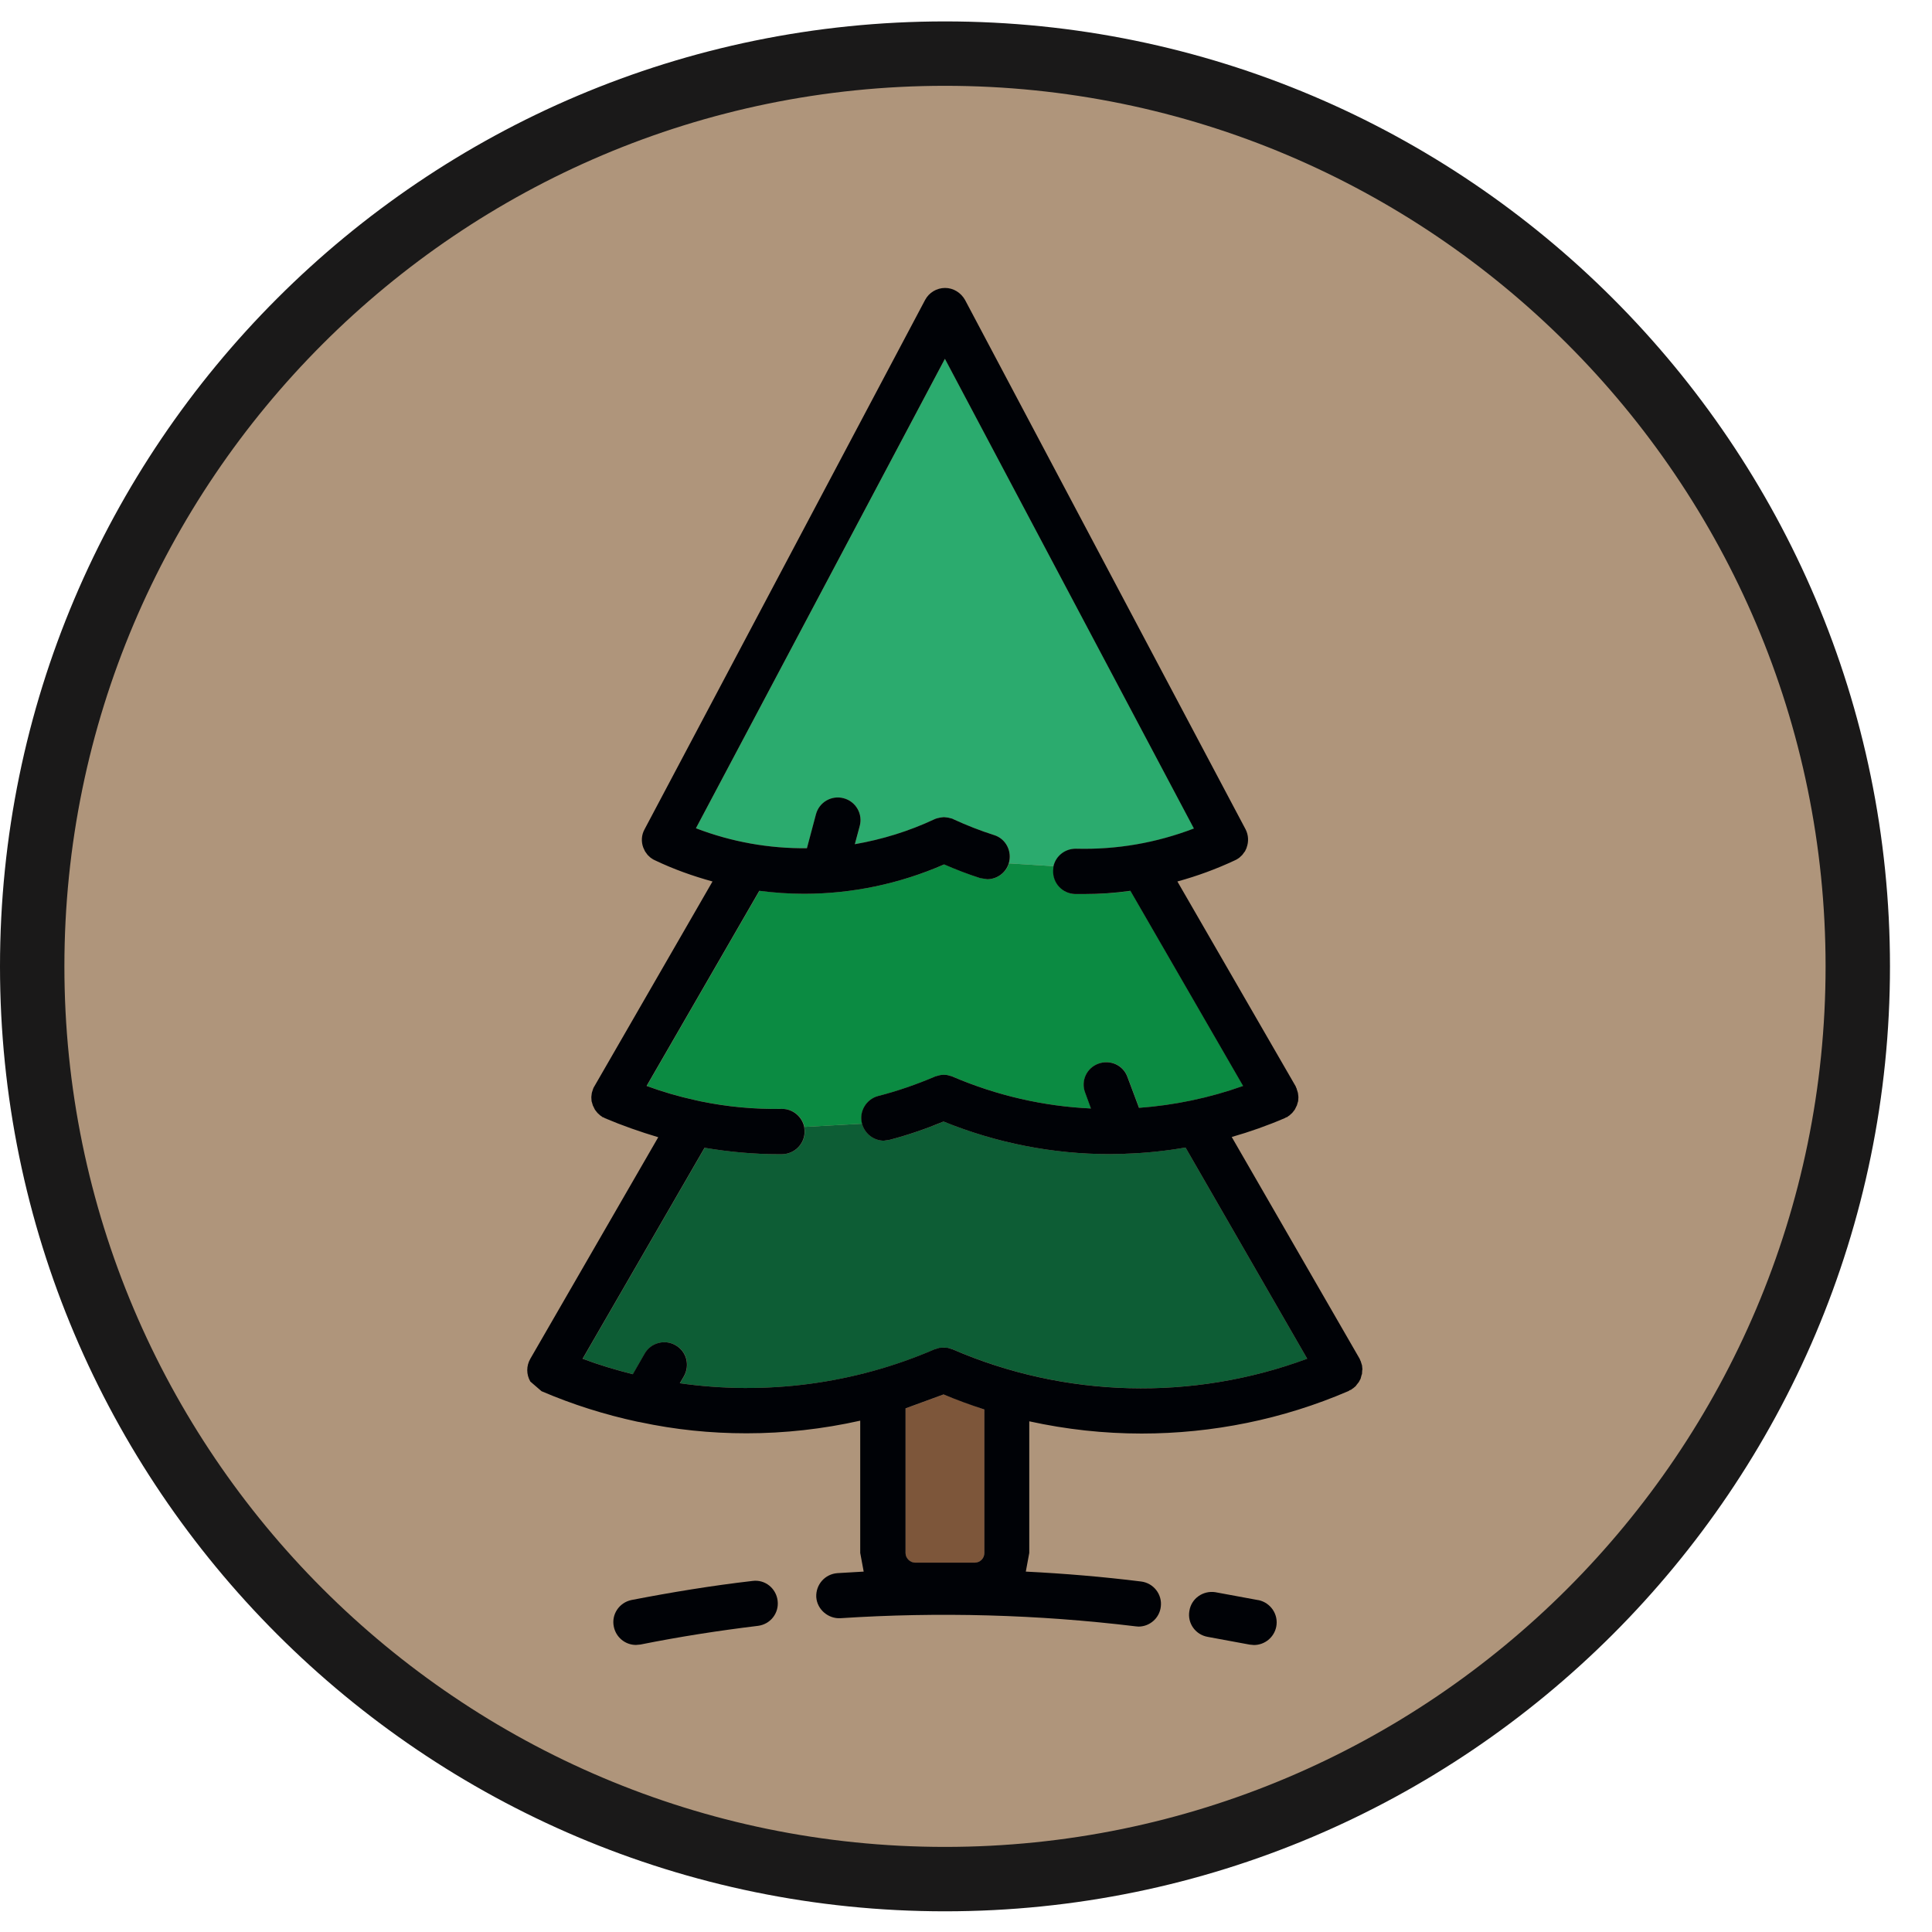
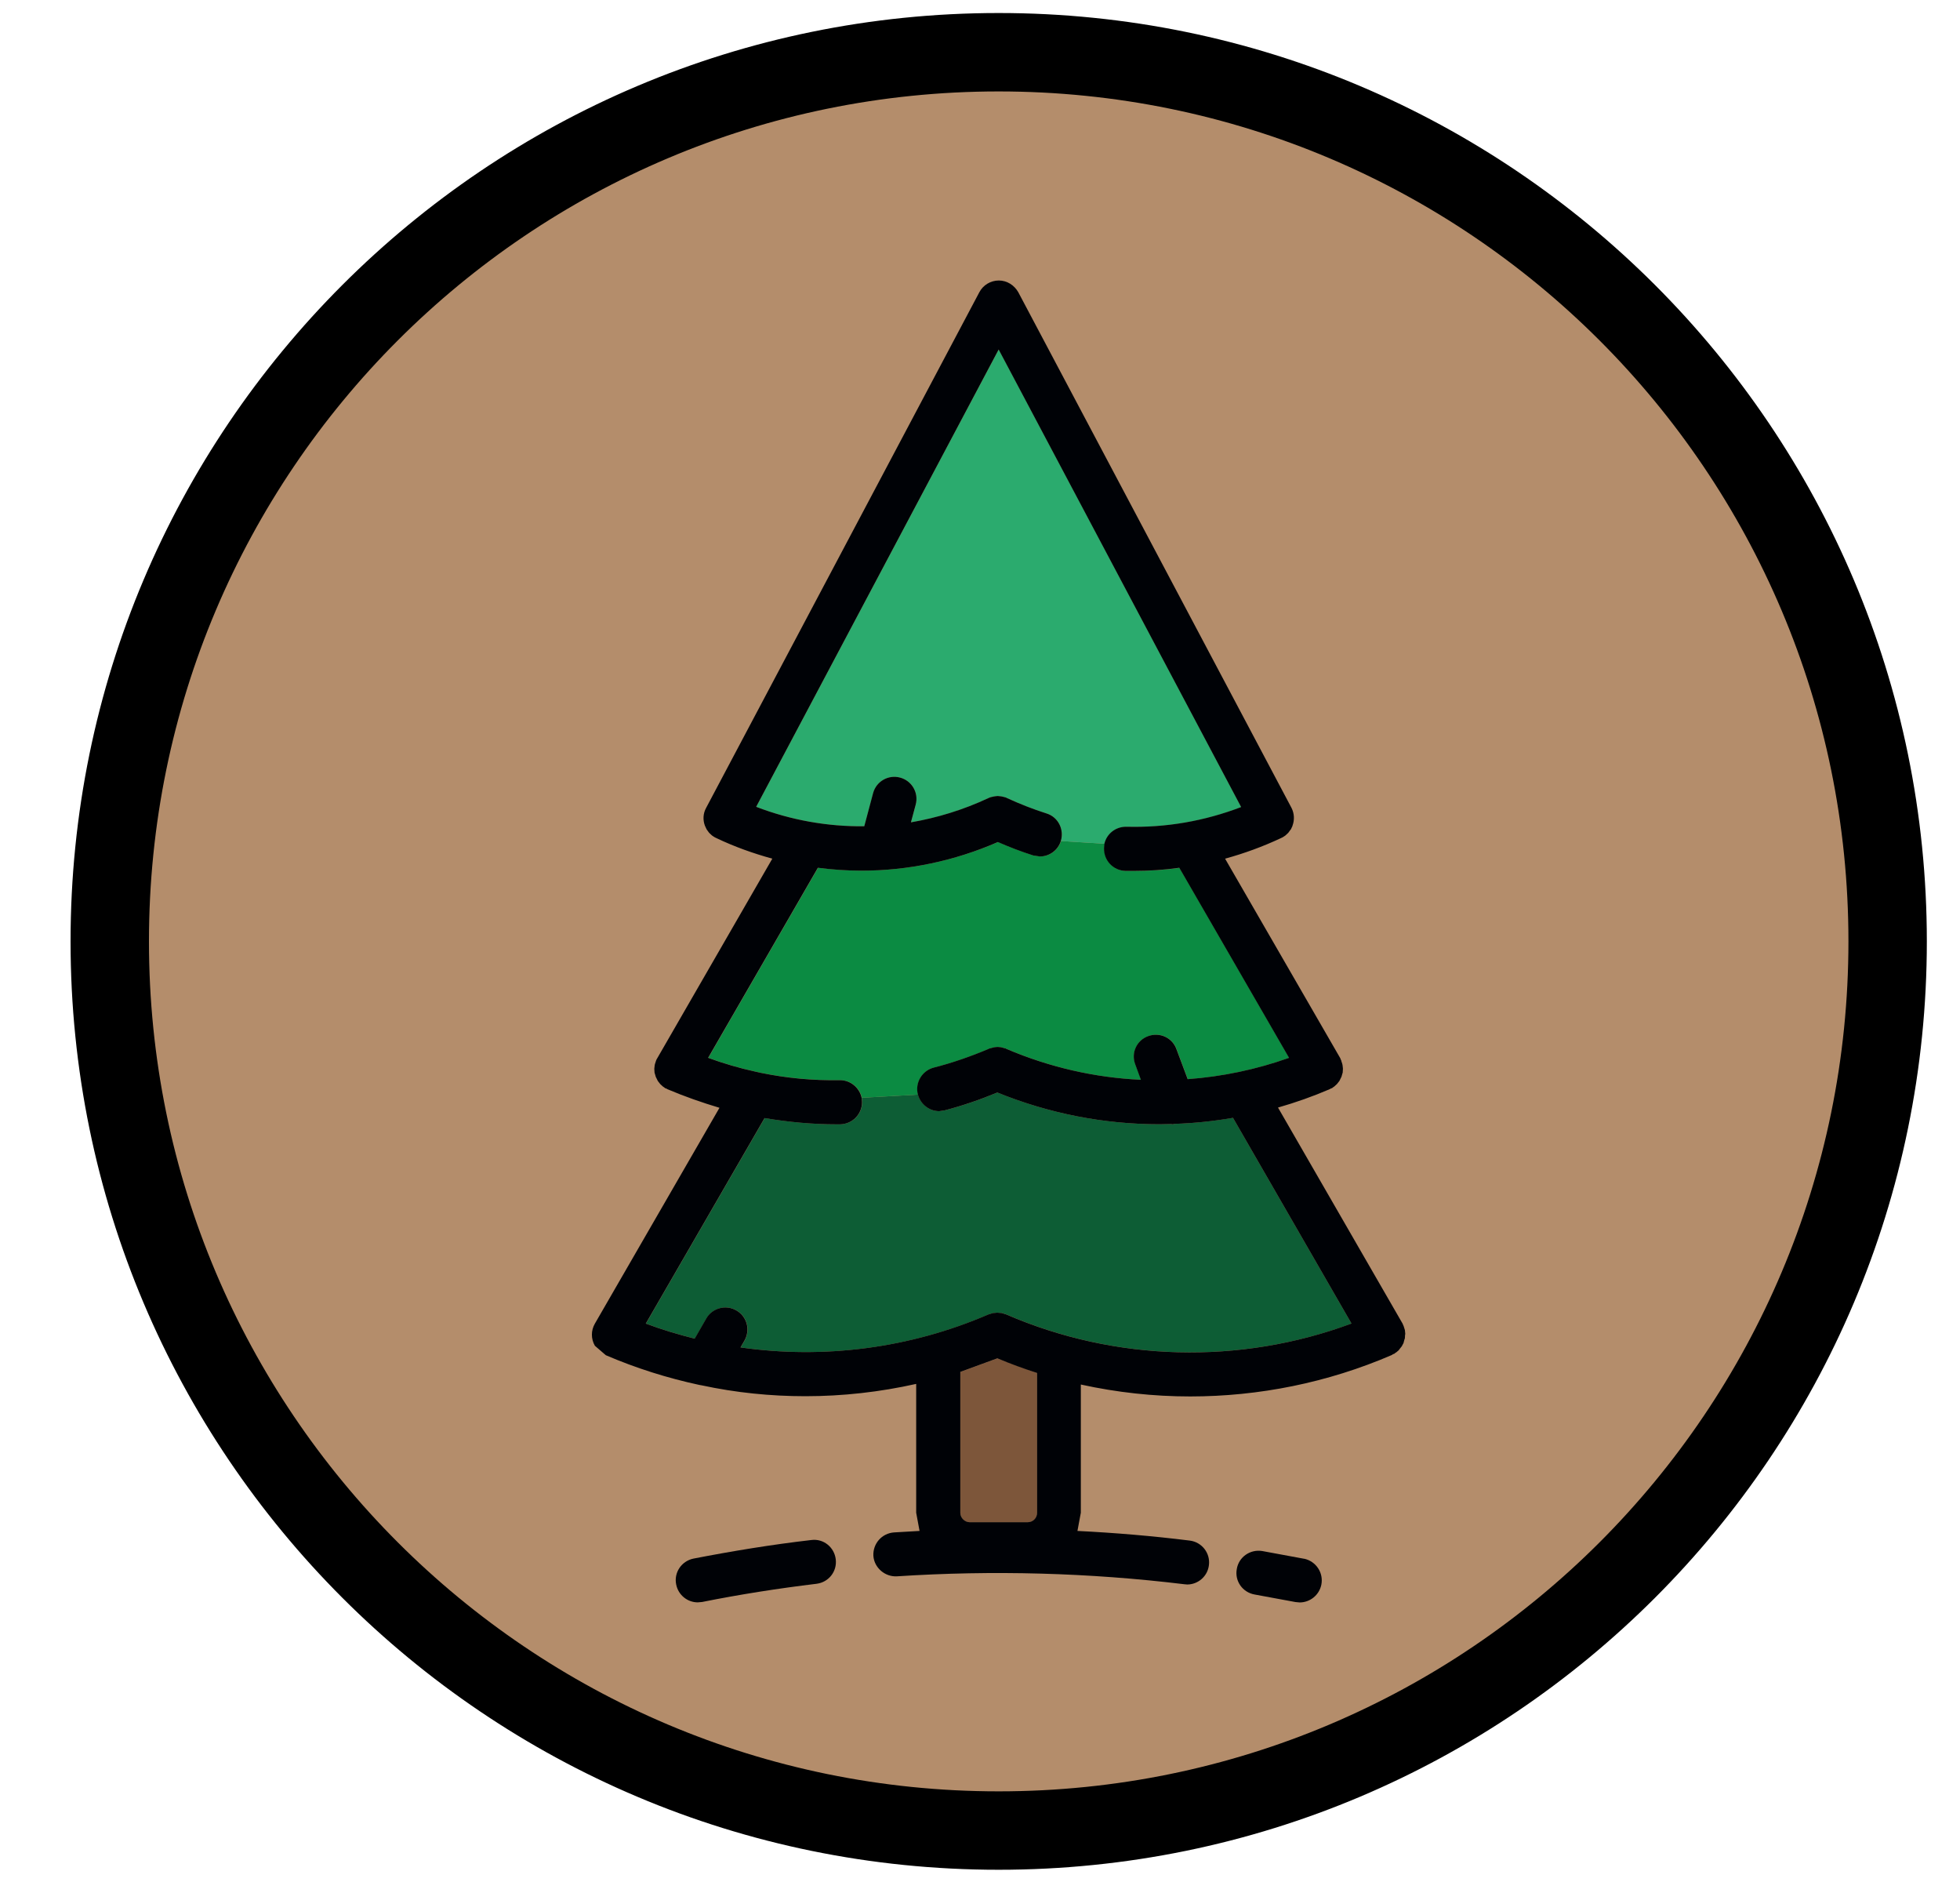
- <svg xmlns="http://www.w3.org/2000/svg" width="24" height="24" viewBox="0 0 24 24">
+ <svg xmlns="http://www.w3.org/2000/svg" width="25" height="24" viewBox="0 0 25 24">
  <g fill="none">
-     <path d="M23.077 12.005c0 6.262-5.077 11.339-11.339 11.339-6.262 0-11.338-5.077-11.338-11.339 0-6.262 5.076-11.339 11.338-11.339s11.339 5.077 11.339 11.339" fill="#AF957B" />
-     <path d="M11.739 1.066c-6.031 0-10.939 4.907-10.939 10.939 0 6.031 4.907 10.938 10.939 10.938 6.031 0 10.939-4.907 10.939-10.938 0-6.032-4.907-10.939-10.939-10.939m0 22.677c-6.473 0-11.739-5.266-11.739-11.738 0-6.473 5.266-11.739 11.739-11.739 6.473 0 11.739 5.266 11.739 11.739 0 6.473-5.266 11.738-11.739 11.738" fill="#1A1919" />
-     <path d="M14.727 14.255l1.512 2.624c-1.419.525-3.008.488-4.403-.117l-.061-.019h-.013l-.04-.003-.037.003h-.013l-.051.016-.011.003c-1 .432-2.099.573-3.163.421l.051-.088c.077-.136.032-.307-.104-.384-.133-.077-.307-.032-.384.104l-.147.256c-.211-.053-.419-.115-.624-.192l1.515-2.621c.304.051.611.08.923.08h.04c.157-.003.28-.128.28-.283l-.005-.056.717-.04c.035.125.147.211.272.211l.072-.011c.227-.059.451-.136.669-.227.661.269 1.363.405 2.067.405l.152-.003.019.003.021-.005c.251-.008.499-.035.747-.077" fill="#0D5D35" />
-     <path d="M15.633 19.877c.152.032.251.179.221.331-.027.133-.144.227-.277.227l-.053-.005-.52-.096c-.155-.027-.256-.171-.229-.323.024-.155.171-.256.323-.232l.536.099" fill="#000206" />
-     <path d="M14.044 11.066l1.4 2.424c-.419.149-.856.24-1.293.272l-.144-.384c-.053-.147-.213-.219-.36-.165-.147.053-.221.213-.165.36l.072.197c-.587-.027-1.168-.16-1.717-.395l-.008-.005h-.005l-.045-.013-.016-.003-.037-.003-.035.003-.016.003-.048.013h-.005l-.008.005c-.227.096-.464.179-.704.24-.149.04-.24.195-.2.344l-.717.04c-.027-.128-.141-.224-.275-.224h-.003c-.344.005-.677-.027-1.005-.093l-.072-.016c-.205-.045-.405-.104-.603-.176l1.4-2.424c.187.024.371.037.557.037.589 0 1.181-.123 1.739-.365.147.064.299.123.451.171l.085.013c.117 0 .229-.077.267-.197l.557.035-.005.056c-.005.157.117.285.272.291h.117c.189 0 .381-.013.571-.04" fill="#0B8B42" />
-     <path d="M11.74 4.458l3.093 5.835c-.469.179-.957.264-1.461.251h-.008c-.133 0-.245.091-.275.216l-.557-.035c.045-.149-.035-.307-.184-.352-.171-.053-.339-.12-.501-.195l-.016-.008-.019-.005-.032-.008-.024-.003-.029-.003-.029.003-.021.003-.035.008-.016.005-.019.008c-.317.149-.648.251-.987.309l.061-.227c.04-.149-.048-.304-.2-.344-.149-.04-.304.048-.344.2l-.112.421c-.467.005-.933-.077-1.379-.248l3.093-5.832z" fill="#2BAB6E" />
-     <path d="M12.228 17.509v1.784c0 .067-.053.12-.12.12h-.739c-.064 0-.12-.056-.12-.12v-1.797l.472-.173.507.187" fill="#7D563A" />
-     <path d="M9.66 19.885c.019.155-.091.293-.245.312-.488.059-.981.136-1.459.232l-.056.005c-.131 0-.248-.093-.275-.227-.032-.152.067-.299.219-.331.496-.096 1-.179 1.504-.237.155-.021.293.091.312.245" fill="#000206" />
-     <path d="M12.228 19.293v-1.784c-.171-.056-.339-.117-.507-.187l-.472.173v1.797c0 .064.056.12.12.12h.739c.067 0 .12-.053.12-.12m4.011-2.413l-1.512-2.624c-.248.043-.496.069-.747.077l-.021.005-.019-.003-.152.003c-.704 0-1.405-.136-2.067-.405-.219.091-.443.168-.669.227l-.072.011c-.125 0-.237-.085-.272-.211-.04-.149.051-.304.2-.344.24-.061.477-.144.704-.24l.008-.005h.005l.048-.013.016-.003.035-.003.037.003.016.003.045.013h.005l.008.005c.549.235 1.131.368 1.717.395l-.072-.197c-.056-.147.019-.307.165-.36.147-.053.307.019.36.165l.144.384c.437-.032.875-.123 1.293-.272l-1.4-2.424c-.189.027-.381.04-.571.04h-.117c-.155-.005-.277-.133-.272-.291l.005-.056c.029-.125.141-.216.275-.216h.008c.504.013.992-.072 1.461-.251l-3.093-5.835-3.093 5.832c.445.171.912.253 1.379.248l.112-.421c.04-.152.195-.24.344-.2.152.04.24.195.2.344l-.061.227c.339-.059.669-.16.987-.309l.019-.008.016-.005.035-.008.021-.003.029-.003.029.003.024.003.032.008.019.005.016.008c.163.075.331.141.501.195.149.045.229.203.184.352-.037.12-.149.197-.267.197l-.085-.013c-.152-.048-.304-.107-.451-.171-.557.243-1.149.365-1.739.365-.187 0-.371-.013-.557-.037l-1.4 2.424c.197.072.397.131.603.176l.072.016c.328.067.661.099 1.005.093h.003c.133 0 .248.096.275.224l.005.056c0 .155-.123.28-.28.283h-.04c-.312 0-.619-.029-.923-.08l-1.515 2.621c.205.077.413.139.624.192l.147-.256c.077-.136.251-.181.384-.104.136.077.181.248.104.384l-.051.088c1.064.152 2.163.011 3.163-.421l.011-.003.051-.016h.013l.037-.003.04.003h.013l.061.019c1.395.605 2.984.643 4.403.117m.685.136v.005l-.003.051-.003.003-.013.048v.003l-.024.045-.003.003-.029.037-.005.008-.032.027-.013.008-.013.011-.016.005-.016.011c-.816.352-1.693.528-2.571.528-.467 0-.936-.051-1.395-.152v1.635l-.043.232c.48.024.957.064 1.432.123.155.019.264.16.245.312-.016.144-.139.248-.277.248l-.035-.003c-1.213-.147-2.445-.181-3.669-.101-.149.008-.288-.107-.299-.261-.008-.155.107-.288.264-.299l.325-.019-.043-.232v-1.643c-.464.104-.939.157-1.413.157-.445 0-.888-.045-1.325-.139l-.029-.005c-.408-.088-.805-.213-1.192-.379l-.139-.12c-.051-.088-.051-.195 0-.283l1.589-2.752c-.224-.067-.445-.144-.664-.237l-.013-.008-.016-.005-.013-.011-.013-.008-.032-.029-.005-.005-.029-.037-.003-.005-.021-.043-.003-.005-.013-.045-.003-.008-.003-.045v-.011l.005-.043.003-.013.013-.04.003-.008.003-.008.011-.019 1.467-2.544c-.243-.067-.483-.152-.717-.264l-.005-.003-.008-.003-.021-.013-.019-.013-.029-.027-.008-.008-.027-.037-.005-.008-.021-.045c-.027-.072-.024-.155.016-.227l3.485-6.576c.048-.091.144-.149.248-.149.104 0 .197.059.248.149l3.485 6.576c.037.072.04.155.013.227v.003l-.021.045-.005.005-.027.037-.008.008-.029.027-.019.013-.021.013-.008.003-.005.003c-.232.109-.472.197-.717.264l1.469 2.544.008.021.005.008v.005l.013.04.003.013.005.043v.011l-.003.045-.003.008-.013.045-.003.005-.021.043-.003.005-.029.037-.005.005-.032.029-.013.008-.013.011-.016.005-.013.008c-.216.093-.437.171-.661.235l1.589 2.755.011.027.003.003v.003l.016.051v.003l.005.051" fill="#000206" />
+     <path d="M24.077 12.005c0 6.262-5.077 11.339-11.339 11.339-6.262 0-11.338-5.077-11.338-11.339 0-6.262 5.076-11.339 11.338-11.339s11.339 5.077 11.339 11.339" stroke="#000" fill="#B48D6B" />
+     <path d="M15.727 14.255l1.512 2.624c-1.419.525-3.008.488-4.403-.117l-.061-.019h-.013l-.04-.003-.037.003h-.013l-.051.016-.011.003c-1 .432-2.099.573-3.163.421l.051-.088c.077-.136.032-.307-.104-.384-.133-.077-.307-.032-.384.104l-.147.256c-.211-.053-.419-.115-.624-.192l1.515-2.621c.304.051.611.08.923.08h.04c.157-.003.28-.128.28-.283l-.005-.056.717-.04c.035.125.147.211.272.211l.072-.011c.227-.059.451-.136.669-.227.661.269 1.363.405 2.067.405l.152-.003.019.003.021-.005c.251-.008.499-.035.747-.077" fill="#0D5D35" />
+     <path d="M16.633 19.877c.152.032.251.179.221.331-.027.133-.144.227-.277.227l-.053-.005-.52-.096c-.155-.027-.256-.171-.229-.323.024-.155.171-.256.323-.232l.536.099" fill="#000206" />
+     <path d="M15.044 11.066l1.4 2.424c-.419.149-.856.24-1.293.272l-.144-.384c-.053-.147-.213-.219-.36-.165-.147.053-.221.213-.165.36l.072.197c-.587-.027-1.168-.16-1.717-.395l-.008-.005h-.005l-.045-.013-.016-.003-.037-.003-.035.003-.016.003-.048.013h-.005l-.008.005c-.227.096-.464.179-.704.24-.149.04-.24.195-.2.344l-.717.04c-.027-.128-.141-.224-.275-.224h-.003c-.344.005-.677-.027-1.005-.093l-.072-.016c-.205-.045-.405-.104-.603-.176l1.4-2.424c.187.024.371.037.557.037.589 0 1.181-.123 1.739-.365.147.064.299.123.451.171l.085.013c.117 0 .229-.077.267-.197l.557.035-.005.056c-.005.157.117.285.272.291h.117c.189 0 .381-.013.571-.04" fill="#0B8B42" />
+     <path d="M12.74 4.458l3.093 5.835c-.469.179-.957.264-1.461.251h-.008c-.133 0-.245.091-.275.216l-.557-.035c.045-.149-.035-.307-.184-.352-.171-.053-.339-.12-.501-.195l-.016-.008-.019-.005-.032-.008-.024-.003-.029-.003-.029.003-.021.003-.035.008-.016.005-.019.008c-.317.149-.648.251-.987.309l.061-.227c.04-.149-.048-.304-.2-.344-.149-.04-.304.048-.344.2l-.112.421c-.467.005-.933-.077-1.379-.248l3.093-5.832z" fill="#2BAB6E" />
+     <path d="M13.228 17.509v1.784c0 .067-.053.12-.12.12h-.739c-.064 0-.12-.056-.12-.12v-1.797l.472-.173.507.187" fill="#7D563A" />
+     <path d="M10.66 19.885c.019.155-.091.293-.245.312-.488.059-.981.136-1.459.232l-.056.005c-.131 0-.248-.093-.275-.227-.032-.152.067-.299.219-.331.496-.096 1-.179 1.504-.237.155-.021.293.091.312.245" fill="#000206" />
+     <path d="M13.228 19.293v-1.784c-.171-.056-.339-.117-.507-.187l-.472.173v1.797c0 .064.056.12.12.12h.739c.067 0 .12-.053.12-.12m4.011-2.413l-1.512-2.624c-.248.043-.496.069-.747.077l-.021.005-.019-.003-.152.003c-.704 0-1.405-.136-2.067-.405-.219.091-.443.168-.669.227l-.072.011c-.125 0-.237-.085-.272-.211-.04-.149.051-.304.2-.344.24-.061.477-.144.704-.24l.008-.005h.005l.048-.013.016-.003.035-.003.037.003.016.003.045.013h.005l.008.005c.549.235 1.131.368 1.717.395l-.072-.197c-.056-.147.019-.307.165-.36.147-.053.307.019.36.165l.144.384c.437-.032.875-.123 1.293-.272l-1.4-2.424c-.189.027-.381.04-.571.04h-.117c-.155-.005-.277-.133-.272-.291l.005-.056c.029-.125.141-.216.275-.216h.008c.504.013.992-.072 1.461-.251l-3.093-5.835-3.093 5.832c.445.171.912.253 1.379.248l.112-.421c.04-.152.195-.24.344-.2.152.04.24.195.2.344l-.061.227c.339-.059.669-.16.987-.309l.019-.008.016-.005.035-.008.021-.003.029-.003.029.003.024.003.032.008.019.005.016.008c.163.075.331.141.501.195.149.045.229.203.184.352-.037.12-.149.197-.267.197l-.085-.013c-.152-.048-.304-.107-.451-.171-.557.243-1.149.365-1.739.365-.187 0-.371-.013-.557-.037l-1.4 2.424c.197.072.397.131.603.176l.072.016c.328.067.661.099 1.005.093h.003c.133 0 .248.096.275.224l.005.056c0 .155-.123.28-.28.283h-.04c-.312 0-.619-.029-.923-.08l-1.515 2.621c.205.077.413.139.624.192l.147-.256c.077-.136.251-.181.384-.104.136.077.181.248.104.384l-.051.088c1.064.152 2.163.011 3.163-.421l.011-.003.051-.016h.013l.037-.003.04.003h.013l.061.019c1.395.605 2.984.643 4.403.117m.685.136v.005l-.003.051-.003.003-.013.048v.003l-.024.045-.003.003-.029.037-.005.008-.032.027-.013.008-.013.011-.016.005-.016.011c-.816.352-1.693.528-2.571.528-.467 0-.936-.051-1.395-.152v1.635l-.043.232c.48.024.957.064 1.432.123.155.019.264.16.245.312-.016.144-.139.248-.277.248l-.035-.003c-1.213-.147-2.445-.181-3.669-.101-.149.008-.288-.107-.299-.261-.008-.155.107-.288.264-.299l.325-.019-.043-.232v-1.643c-.464.104-.939.157-1.413.157-.445 0-.888-.045-1.325-.139l-.029-.005c-.408-.088-.805-.213-1.192-.379l-.139-.12c-.051-.088-.051-.195 0-.283l1.589-2.752c-.224-.067-.445-.144-.664-.237l-.013-.008-.016-.005-.013-.011-.013-.008-.032-.029-.005-.005-.029-.037-.003-.005-.021-.043-.003-.005-.013-.045-.003-.008-.003-.045v-.011l.005-.043.003-.013.013-.04.003-.008.003-.008.011-.019 1.467-2.544c-.243-.067-.483-.152-.717-.264l-.005-.003-.008-.003-.021-.013-.019-.013-.029-.027-.008-.008-.027-.037-.005-.008-.021-.045c-.027-.072-.024-.155.016-.227l3.485-6.576c.048-.091.144-.149.248-.149.104 0 .197.059.248.149l3.485 6.576c.037.072.04.155.013.227v.003l-.021.045-.005.005-.027.037-.008.008-.029.027-.019.013-.021.013-.008.003-.005.003c-.232.109-.472.197-.717.264l1.469 2.544.008.021.005.008v.005l.013.04.003.013.005.043v.011l-.003.045-.003.008-.013.045-.003.005-.021.043-.003.005-.029.037-.005.005-.032.029-.013.008-.013.011-.016.005-.013.008c-.216.093-.437.171-.661.235l1.589 2.755.011.027.003.003v.003l.016.051v.003l.005.051" fill="#000206" />
  </g>
</svg>
